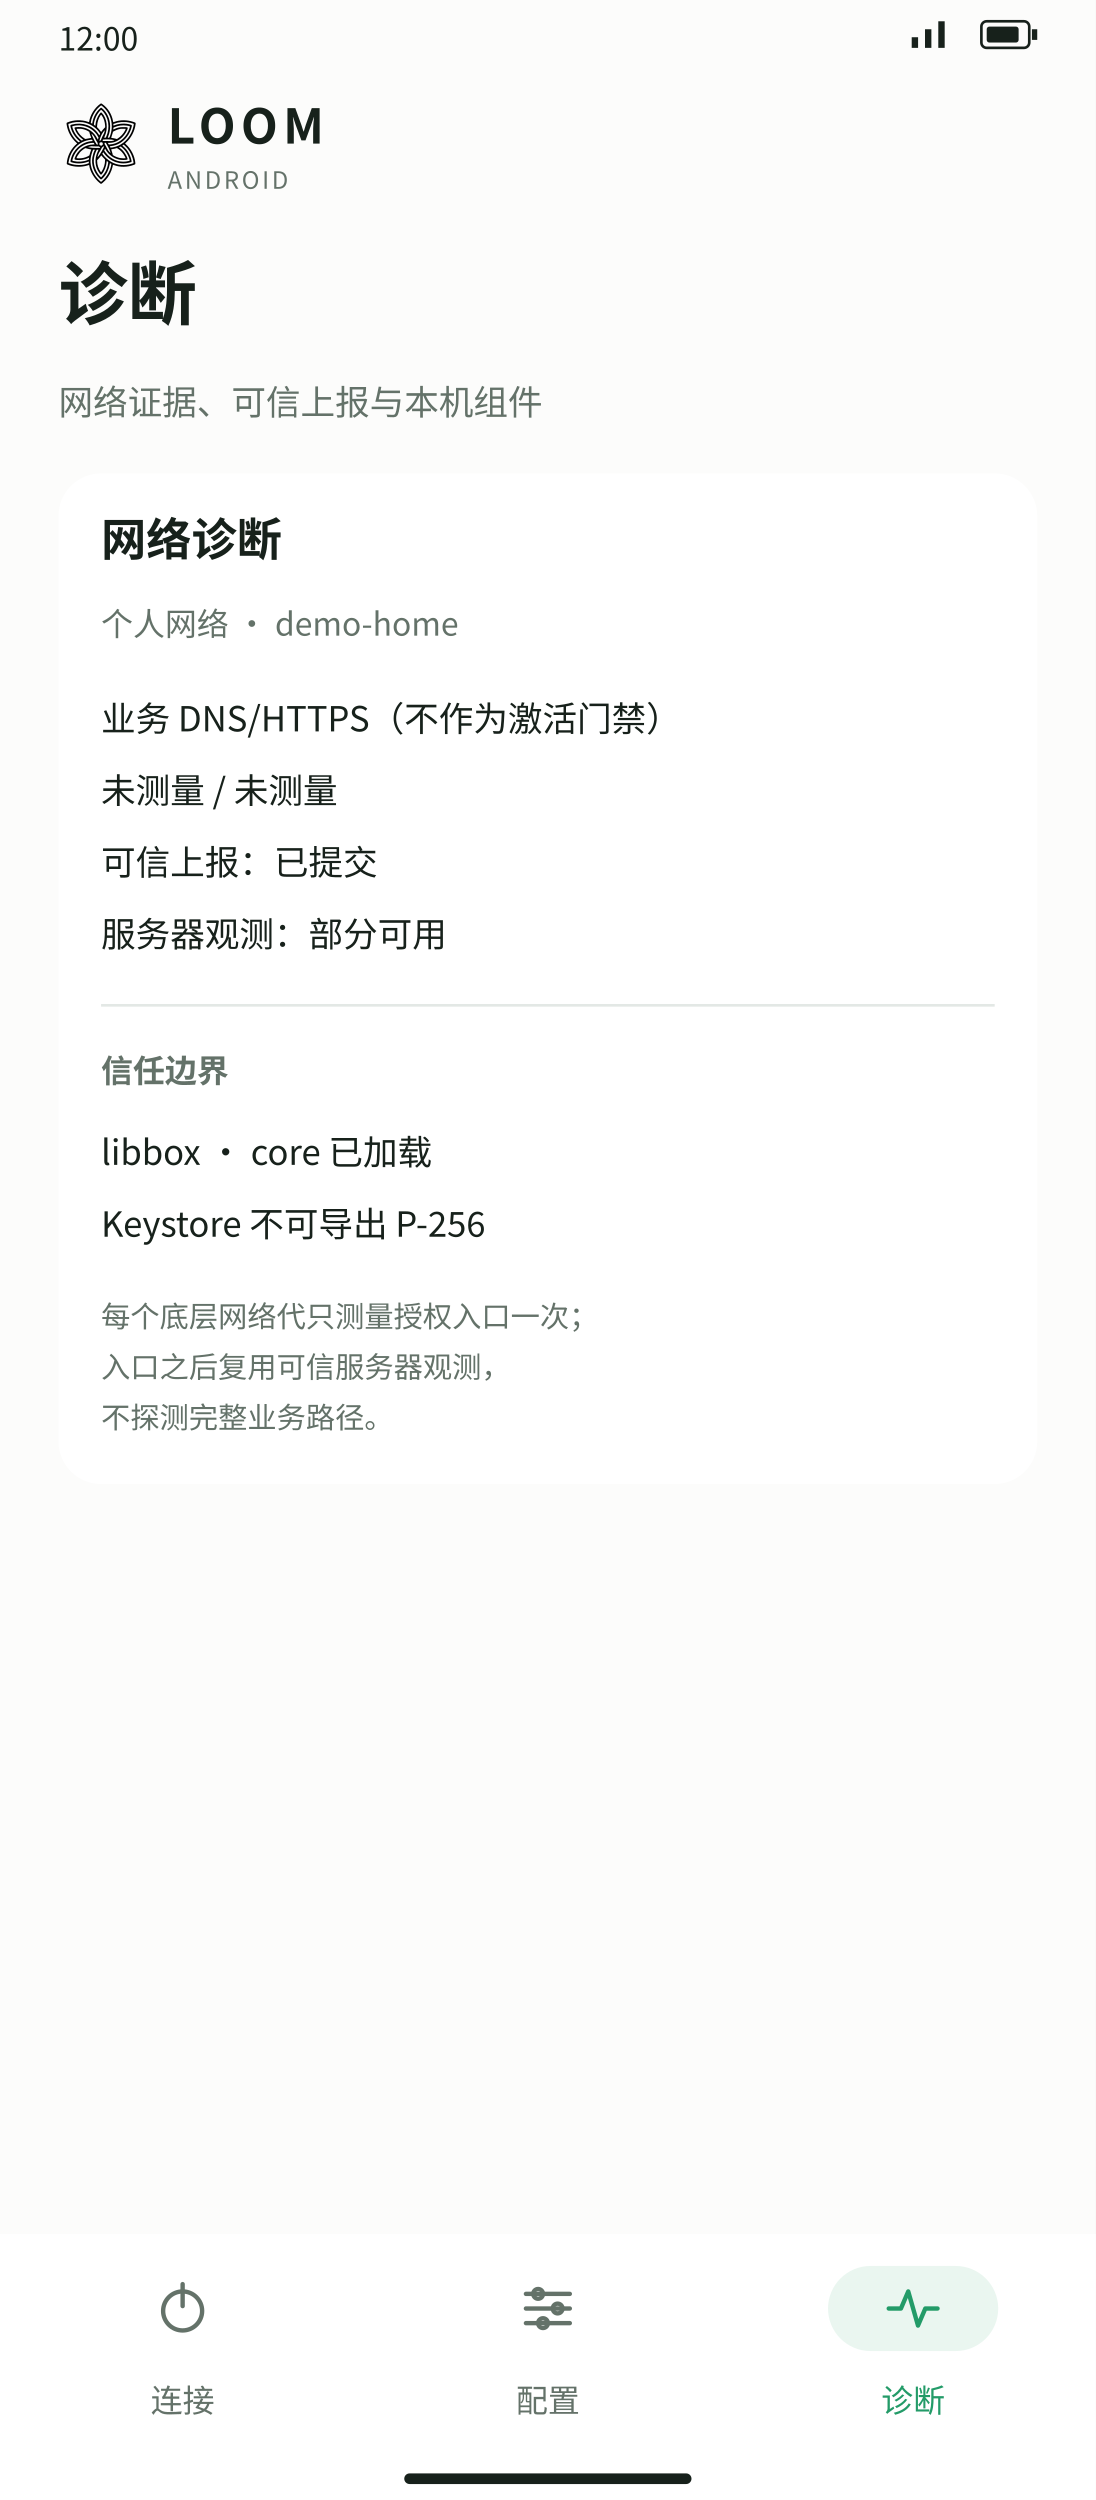
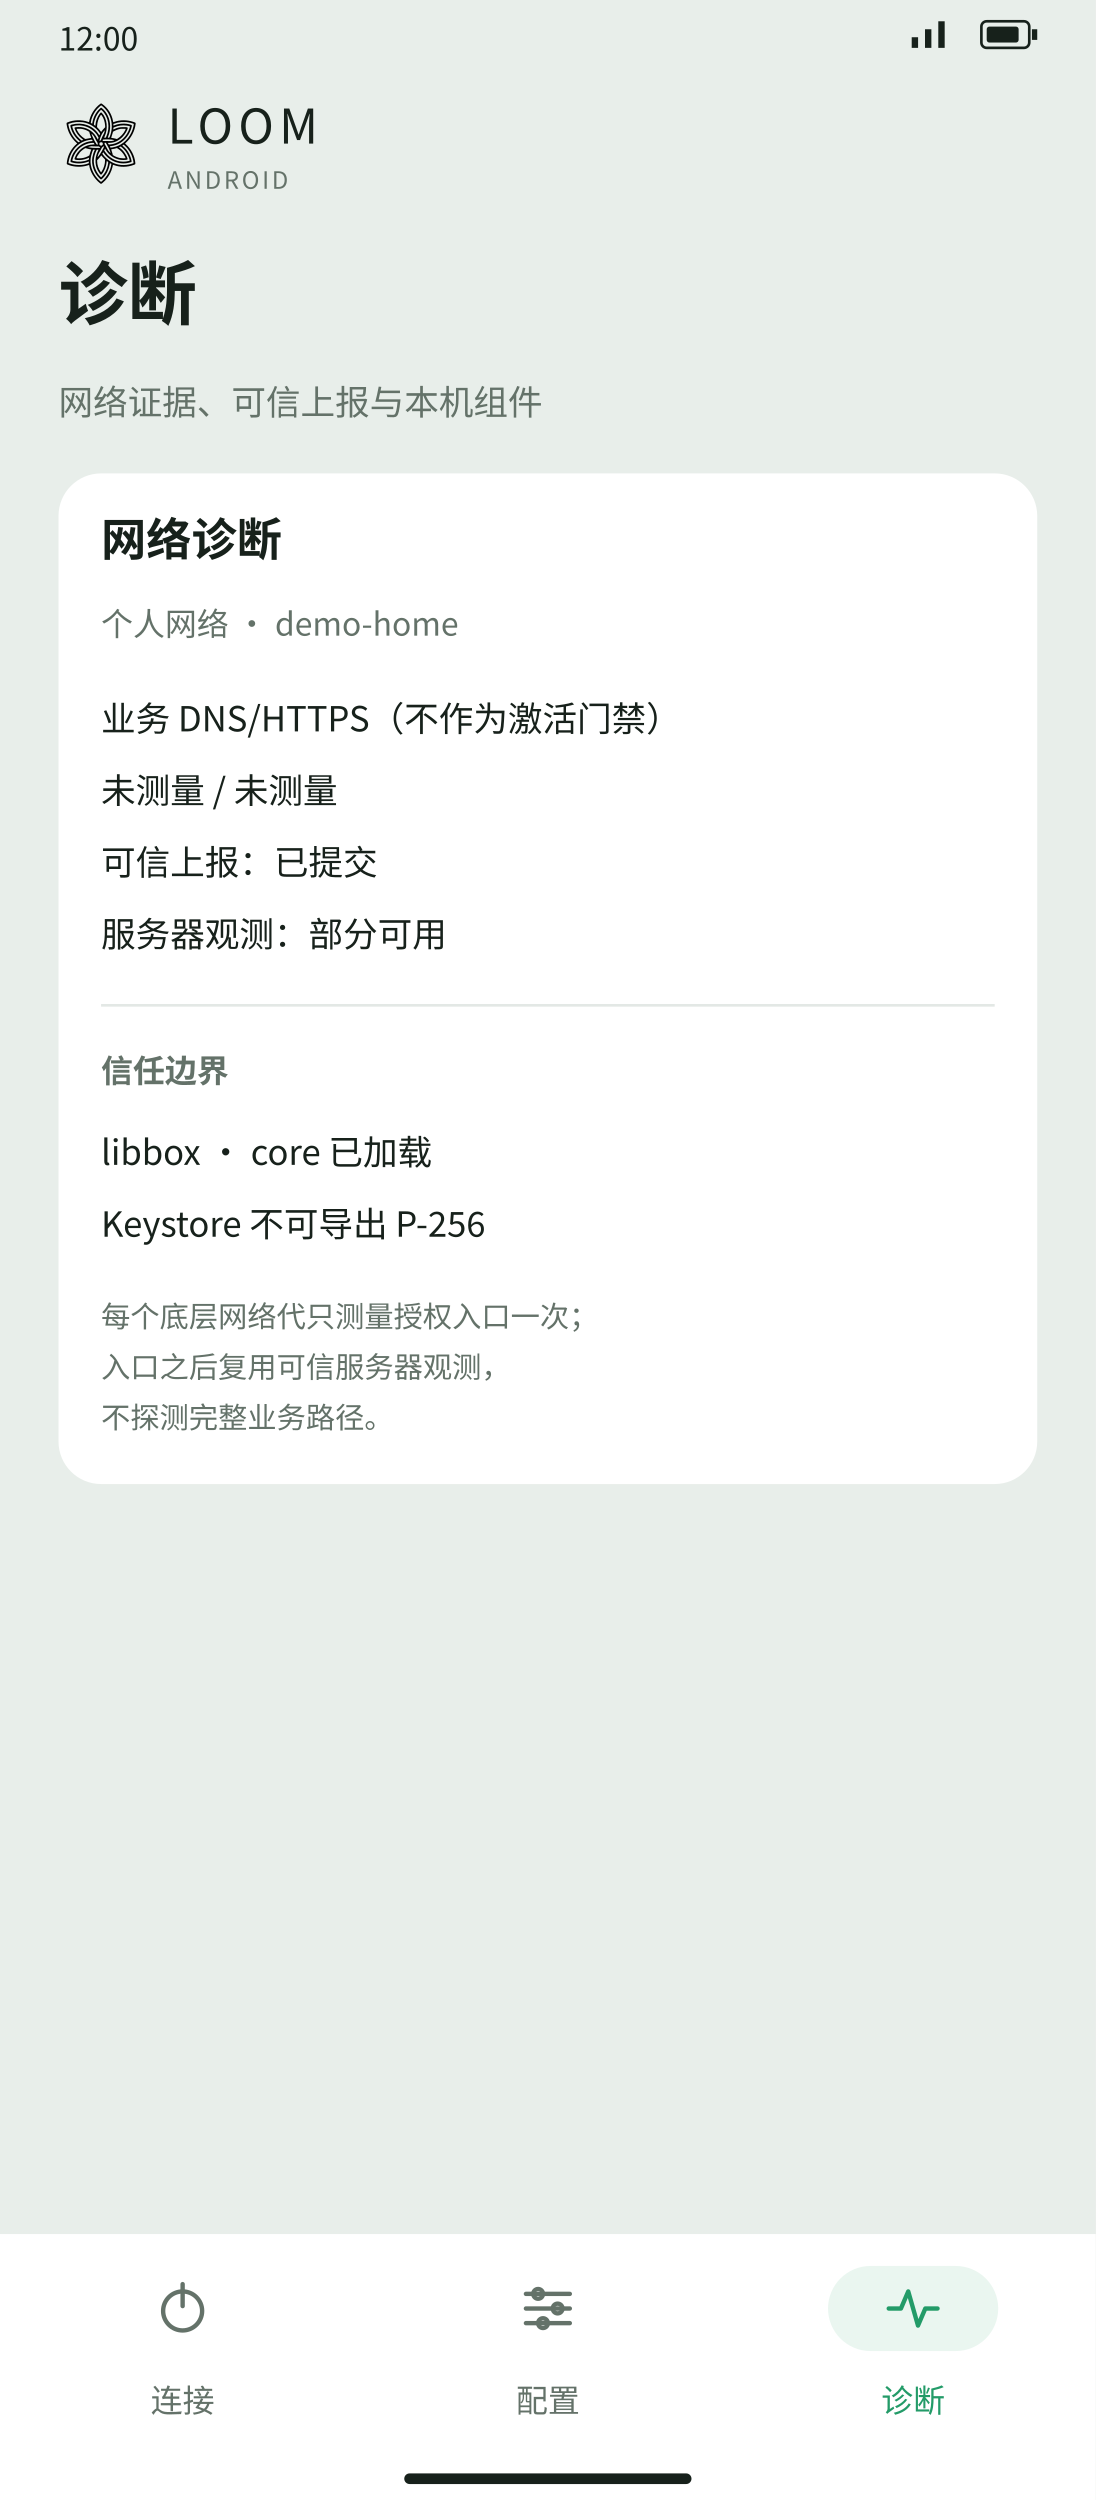
<svg xmlns="http://www.w3.org/2000/svg" width="412" height="940" viewBox="0 0 412 940" role="img" aria-labelledby="title desc">
  <defs>
    <symbol id="brand" viewBox="127 112 1000 1000">
      <g transform="translate(0,1254) scale(1,-1)">
        <path d="M616 1108 c-67 -49 -118 -133 -129 -209 0 -6 0 -6 -14 -1 -75 27 -166 24 -239 -6 -13 -5 -14 -7 -11 -29 12 -80 53 -155 115 -211 l9 -8 -6 -5 c-61 -53 -100 -121 -114 -200 -5 -31 -5 -38 4 -42 57 -26 138 -34 203 -20 13 2 22 5 39 10 14 5 14 5 15 -2 9 -70 60 -155 121 -204 17 -15 18 -15 34 -2 47 37 87 93 107 151 7 20 16 52 16 60 0 4 1 4 12 0 72 -28 158 -27 236 3 17 6 17 7 15 27 -8 79 -49 159 -111 215 l-9 9 10 9 c61 53 105 139 114 219 2 15 1 16 -28 26 -75 25 -156 25 -227 -2 -4 -1 -8 -2 -8 -2 -1 0 -2 7 -3 15 -15 81 -60 152 -126 198 -12 9 -14 9 -25 1z M639 1084 c105 -82 142 -225 92 -356 -7 -18 -7 -17 -16 -17 -4 0 -8 1 -8 1 -1 1 1 7 4 15 32 78 30 170 -5 243 -16 35 -40 66 -68 88 -9 8 -11 8 -20 0 -47 -39 -82 -103 -93 -169 -1 -7 -2 -12 -2 -13 -1 0 -17 8 -17 9 -1 1 4 27 7 40 13 44 37 89 68 124 15 16 44 43 47 43 0 0 5 -3 11 -8z M638 1031 c77 -72 98 -200 50 -307 -3 -8 -5 -11 -7 -12 -2 -1 -17 -1 -18 0 -1 0 2 6 5 12 44 94 31 213 -31 278 -10 11 -12 10 -29 -12 -26 -36 -44 -83 -47 -128 0 -6 -1 -11 -1 -11 -1 0 -6 4 -16 11 -4 3 2 39 12 67 13 41 41 84 68 108 4 4 3 4 14 -6z M635 973 c24 -33 37 -74 40 -124 l0 -15 -10 -10 c-11 -11 -23 -25 -32 -38 -6 -8 -5 -9 -13 3 -9 13 -19 24 -30 36 l-10 10 0 13 c3 48 18 94 42 128 6 7 6 7 13 -3z M413 893 c79 -13 148 -56 193 -118 12 -17 11 -15 6 -26 -3 -6 -5 -10 -5 -10 0 0 -4 6 -9 13 -66 103 -190 147 -314 114 -20 -6 -21 -6 -14 -34 15 -60 54 -120 102 -158 9 -8 9 -7 0 -12 -9 -6 -8 -6 -18 2 -57 48 -97 120 -110 196 -2 14 -3 13 7 16 22 9 53 16 85 19 13 2 61 0 77 -2z M923 895 c30 -3 83 -16 89 -22 2 -2 -7 -43 -14 -64 -34 -100 -109 -176 -200 -203 -23 -7 -59 -13 -61 -11 -2 2 -8 16 -8 16 0 1 7 2 16 2 74 9 136 45 185 108 27 35 49 81 57 120 4 17 3 19 -13 24 -62 19 -135 15 -193 -9 -9 -4 -9 -5 -9 7 l0 10 9 3 c25 10 56 17 83 19 9 1 50 1 59 0z M400 854 c70 -9 134 -47 176 -104 7 -11 21 -34 21 -36 0 -2 -6 -24 -7 -25 0 -1 -4 5 -8 13 -38 76 -106 124 -190 134 -14 2 -49 1 -62 -1 -16 -3 -18 -5 -12 -21 14 -42 48 -88 87 -117 7 -5 13 -10 13 -10 0 -1 -17 -9 -18 -9 -5 0 -42 35 -56 52 -24 29 -46 72 -54 105 -3 11 -3 10 11 14 30 8 67 10 99 5z M926 854 c13 -1 39 -7 40 -9 2 -2 -8 -34 -17 -55 -43 -93 -125 -152 -220 -158 l-11 0 -6 9 c-3 5 -5 9 -5 9 0 1 8 1 18 1 56 0 107 23 153 69 29 29 59 79 63 104 1 10 -11 13 -53 12 -42 0 -71 -6 -107 -24 -12 -6 -11 -6 -10 5 1 4 1 9 1 10 0 3 1 3 13 8 45 19 93 26 141 19z M391 816 c30 -3 68 -16 91 -32 l6 -3 4 -15 c4 -16 10 -34 16 -47 4 -11 4 -11 -3 -11 -12 -2 -37 -6 -48 -9 -16 -4 -14 -4 -26 4 -38 25 -67 57 -86 96 -7 15 -7 16 0 17 10 1 36 1 46 0z M914 816 c3 -2 2 -5 -4 -18 -19 -39 -53 -75 -89 -97 l-8 -5 -11 3 c-15 4 -33 8 -45 9 -6 1 -11 2 -11 2 -1 0 1 7 4 14 6 17 12 36 15 48 l1 9 9 5 c27 15 55 25 85 30 10 1 51 1 54 0z M669 789 c-4 -19 -7 -27 -14 -39 -10 -18 -20 -39 -29 -64 -1 -4 -2 -5 -10 -9 -9 -5 -9 -5 -5 11 10 40 28 75 51 103 10 12 10 12 7 -2z M529 746 c14 -16 17 -20 25 -37 8 -17 22 -42 30 -54 5 -9 6 -24 1 -26 -7 -2 -13 5 -35 46 -15 28 -35 75 -35 83 0 2 7 -4 14 -12z M721 691 c25 -1 43 -3 61 -8 4 0 2 -2 -8 -5 -19 -6 -28 -7 -48 -6 -12 1 -29 1 -46 1 -36 -1 -37 -1 -33 11 2 7 1 6 24 7 12 0 23 1 26 1 2 0 13 0 24 -1z M525 681 c5 -10 5 -10 -7 -10 -120 -9 -223 -101 -248 -221 -4 -22 -4 -23 11 -28 61 -19 132 -16 192 7 5 2 9 3 10 3 0 0 0 -5 0 -10 l1 -9 -9 -4 c-62 -24 -145 -25 -216 -1 -17 5 -16 4 -14 15 15 104 74 190 160 235 34 17 63 25 108 30 8 1 7 2 12 -7z M638 655 l9 -4 0 -10 c1 -13 2 -12 -10 -19 l-9 -6 -10 6 -9 6 -1 11 0 11 9 5 c12 6 11 6 21 0z M683 651 c0 -1 6 -10 12 -21 18 -30 29 -54 39 -82 6 -19 6 -19 -4 -9 -16 16 -22 25 -30 42 -7 14 -25 48 -30 54 -2 3 -3 15 -1 16 1 2 13 1 14 0z M546 642 c3 -5 5 -9 5 -9 0 -1 -7 -1 -16 -1 -94 0 -185 -66 -216 -155 -7 -22 -6 -23 23 -27 44 -5 89 3 131 21 7 3 13 6 13 6 0 -1 -1 -5 -1 -11 l-1 -11 -11 -5 c-53 -22 -115 -26 -174 -12 -11 3 -10 3 -9 10 8 39 30 82 58 115 44 53 119 88 184 88 l9 0 5 -9z M902 622 c45 -39 79 -92 96 -151 5 -19 10 -43 10 -51 l1 -7 -14 -5 c-89 -30 -180 -22 -253 22 -40 25 -68 49 -93 83 l-7 10 4 7 c7 13 6 12 12 3 73 -104 198 -148 317 -110 12 4 13 4 8 27 -9 42 -31 88 -59 123 -8 10 -33 35 -42 41 -6 5 -6 5 2 11 9 6 8 6 18 -3z M542 610 c10 -1 27 -1 38 -1 l20 0 8 -5 c4 -2 8 -4 8 -5 0 0 -1 -2 -2 -4 l-1 -4 -43 0 c-45 1 -55 2 -81 7 -8 1 -14 3 -15 3 0 1 15 6 27 8 15 3 15 3 20 2 2 0 11 0 21 -1z M661 609 c5 -9 -53 -107 -73 -125 -3 -3 -3 0 1 14 4 17 8 26 14 37 12 18 31 52 34 60 1 2 4 5 11 10 11 7 11 7 13 4z M863 604 c48 -36 83 -90 98 -148 2 -7 3 -14 3 -14 -1 -1 -5 -3 -11 -4 -90 -23 -180 3 -247 69 -17 18 -42 51 -42 56 0 2 9 20 10 20 0 0 3 -4 5 -8 36 -66 102 -112 177 -124 12 -2 51 -2 64 0 19 4 21 5 17 17 -15 50 -55 103 -97 128 -1 1 -2 2 -2 2 0 1 17 10 19 10 0 0 3 -2 6 -4z M458 585 c12 -4 37 -9 48 -11 8 0 7 0 3 -10 -5 -13 -13 -36 -16 -49 -3 -13 -2 -12 -19 -21 -38 -19 -72 -26 -112 -25 -22 1 -23 1 -23 5 3 13 23 45 41 67 16 18 58 49 64 48 1 -1 7 -2 14 -4z M824 583 c35 -22 63 -53 81 -89 6 -12 11 -22 10 -23 -4 -3 -47 -2 -68 2 -26 5 -69 24 -82 35 0 1 -2 8 -4 17 -2 9 -6 23 -10 32 -6 19 -6 18 1 19 14 1 57 11 59 13 1 1 4 0 13 -6z M553 570 c1 -1 1 -2 -2 -7 -11 -21 -21 -55 -26 -82 -15 -86 17 -180 82 -245 20 -20 19 -20 40 0 44 45 71 101 82 165 1 6 2 11 2 11 0 1 4 -1 9 -4 l8 -4 0 -5 c-11 -74 -51 -146 -110 -198 -12 -10 -10 -10 -21 -1 -77 65 -122 167 -113 259 3 34 14 74 26 103 l4 9 9 0 c5 0 9 0 10 -1z M597 570 c0 -1 -4 -9 -8 -18 -43 -88 -35 -184 20 -258 15 -20 17 -21 27 -10 30 33 52 90 57 145 0 11 0 11 10 3 10 -7 9 -6 7 -19 -7 -62 -34 -117 -76 -161 l-7 -7 -8 8 c-51 50 -82 131 -77 200 3 35 12 70 28 103 l7 14 10 0 c5 0 10 0 10 0z M639 493 c5 -6 14 -17 22 -24 l13 -14 0 -8 c0 -44 -14 -93 -38 -130 -9 -14 -9 -14 -13 -8 -26 35 -42 84 -42 127 l0 11 12 12 c11 12 22 25 31 38 3 4 6 7 6 7 0 0 4 -5 9 -11z" fill="#000000" fill-rule="evenodd" clip-rule="evenodd" />
      </g>
    </symbol>
  </defs>
-   <rect x="0" y="0" width="412" height="940" rx="0" fill="#FCFCFB" stroke="none" />
+   <rect x="0" y="0" width="412" height="940" rx="0" fill="#E8EEEA" stroke="none" />
  <g id="screen-diagnostics" font-family="'Noto Sans CJK SC','Roboto',sans-serif">
    <text x="22" y="19" font-size="12" fill="#17211B" font-weight="500" text-anchor="start" letter-spacing="0">12:00</text>
    <path d="M344 18v-4m5 4v-7m5 7V8" stroke="#17211B" stroke-width="2.4" />
    <rect x="369" y="8" width="18" height="10" rx="2" fill="none" stroke="#17211B" />
    <rect x="371" y="10" width="12" height="6" rx="1" fill="#17211B" stroke="none" />
    <path d="M389 11v4" stroke="#17211B" stroke-width="2" />
    <use href="#brand" x="22" y="38" width="32" height="32" />
-     <text x="63" y="54" font-size="18" fill="#17211B" font-weight="900" text-anchor="start" letter-spacing="2">LOOM</text>
+     <text x="63" y="54" font-size="18" fill="#17211B" font-weight="500" text-anchor="start" letter-spacing="2">LOOM</text>
    <text x="63" y="71" font-size="9" fill="#647269" font-weight="400" text-anchor="start" letter-spacing="1">ANDROID</text>
    <text x="22" y="120" font-size="26" fill="#17211B" font-weight="700" text-anchor="start" letter-spacing="0">诊断</text>
    <text x="22" y="156" font-size="13" fill="#647269" font-weight="400" text-anchor="start" letter-spacing="0">网络证据、可信上报与本机组件</text>
    <rect x="22" y="178" width="368" height="380" rx="16" fill="white" stroke="none" />
    <text x="38" y="209" font-size="17" fill="#17211B" font-weight="700" text-anchor="start" letter-spacing="0">网络诊断</text>
    <text x="38" y="239" font-size="12" fill="#647269" font-weight="400" text-anchor="start" letter-spacing="0">个人网络 · demo-home</text>
    <text x="38" y="275" font-size="13" fill="#17211B" font-weight="400" text-anchor="start" letter-spacing="0">业务 DNS/HTTPS（不作为激活门禁）</text>
    <text x="38" y="302" font-size="13" fill="#17211B" font-weight="400" text-anchor="start" letter-spacing="0">未测量 / 未测量</text>
    <text x="38" y="329" font-size="13" fill="#17211B" font-weight="400" text-anchor="start" letter-spacing="0">可信上报：已提交</text>
    <text x="38" y="356" font-size="13" fill="#17211B" font-weight="400" text-anchor="start" letter-spacing="0">服务器观测：部分可用</text>
    <path d="M38 378h336" stroke="#E3E8E5" />
    <text x="38" y="407" font-size="12" fill="#647269" font-weight="700" text-anchor="start" letter-spacing="0">信任边界</text>
    <text x="38" y="438" font-size="13" fill="#17211B" font-weight="400" text-anchor="start" letter-spacing="0">libbox · core 已加载</text>
    <text x="38" y="465" font-size="13" fill="#17211B" font-weight="400" text-anchor="start" letter-spacing="0">Keystore 不可导出 P-256</text>
    <text x="38" y="499" font-size="11" fill="#647269" font-weight="400" text-anchor="start" letter-spacing="0">每个底层网络代只测量授权入口一次；</text>
    <text x="38" y="518" font-size="11" fill="#647269" font-weight="400" text-anchor="start" letter-spacing="0">入口之后复用可信服务器观测，</text>
    <text x="38" y="537" font-size="11" fill="#647269" font-weight="400" text-anchor="start" letter-spacing="0">不探测完整业务路径。</text>
    <rect x="0" y="840" width="412" height="100" rx="0" fill="white" stroke="none" />
    <g data-component="NavigationBarItem">
      <rect x="0.0" y="840" width="137.333" height="80" rx="0" fill="transparent" stroke="none" />
      <g transform="translate(57.66667,857) scale(0.9166667)" fill="none" stroke="#647269" stroke-width="1.8" stroke-linecap="round" stroke-linejoin="round">
        <circle cx="12" cy="13" r="8" />
        <path d="M12 2v9" />
      </g>
      <text x="68.667" y="907" font-size="12" fill="#647269" font-weight="500" text-anchor="middle" letter-spacing="0">连接</text>
    </g>
    <g data-component="NavigationBarItem">
      <rect x="137.333" y="840" width="137.333" height="80" rx="0" fill="transparent" stroke="none" />
      <g transform="translate(195.0,857) scale(0.9166667)" fill="none" stroke="#647269" stroke-width="1.8" stroke-linecap="round" stroke-linejoin="round">
        <path d="M3 6h18M3 12h18M3 18h18" />
        <circle cx="8" cy="6" r="2" />
        <circle cx="16" cy="12" r="2" />
        <circle cx="10" cy="18" r="2" />
      </g>
      <text x="206.0" y="907" font-size="12" fill="#647269" font-weight="500" text-anchor="middle" letter-spacing="0">配置</text>
    </g>
    <g data-component="NavigationBarItem">
      <rect x="274.667" y="840" width="137.333" height="80" rx="0" fill="transparent" stroke="none" />
      <rect x="311.333" y="852" width="64" height="32" rx="16" fill="#EAF6F0" stroke="none" />
      <g transform="translate(332.3333,857) scale(0.9166667)" fill="none" stroke="#239B68" stroke-width="1.8" stroke-linecap="round" stroke-linejoin="round">
        <path d="M2 12h5l3-7 4 14 3-7h5" />
      </g>
      <text x="343.333" y="907" font-size="12" fill="#239B68" font-weight="500" text-anchor="middle" letter-spacing="0">诊断</text>
    </g>
    <rect x="152" y="930" width="108" height="4" rx="2" fill="#17211B" stroke="none" />
  </g>
</svg>
